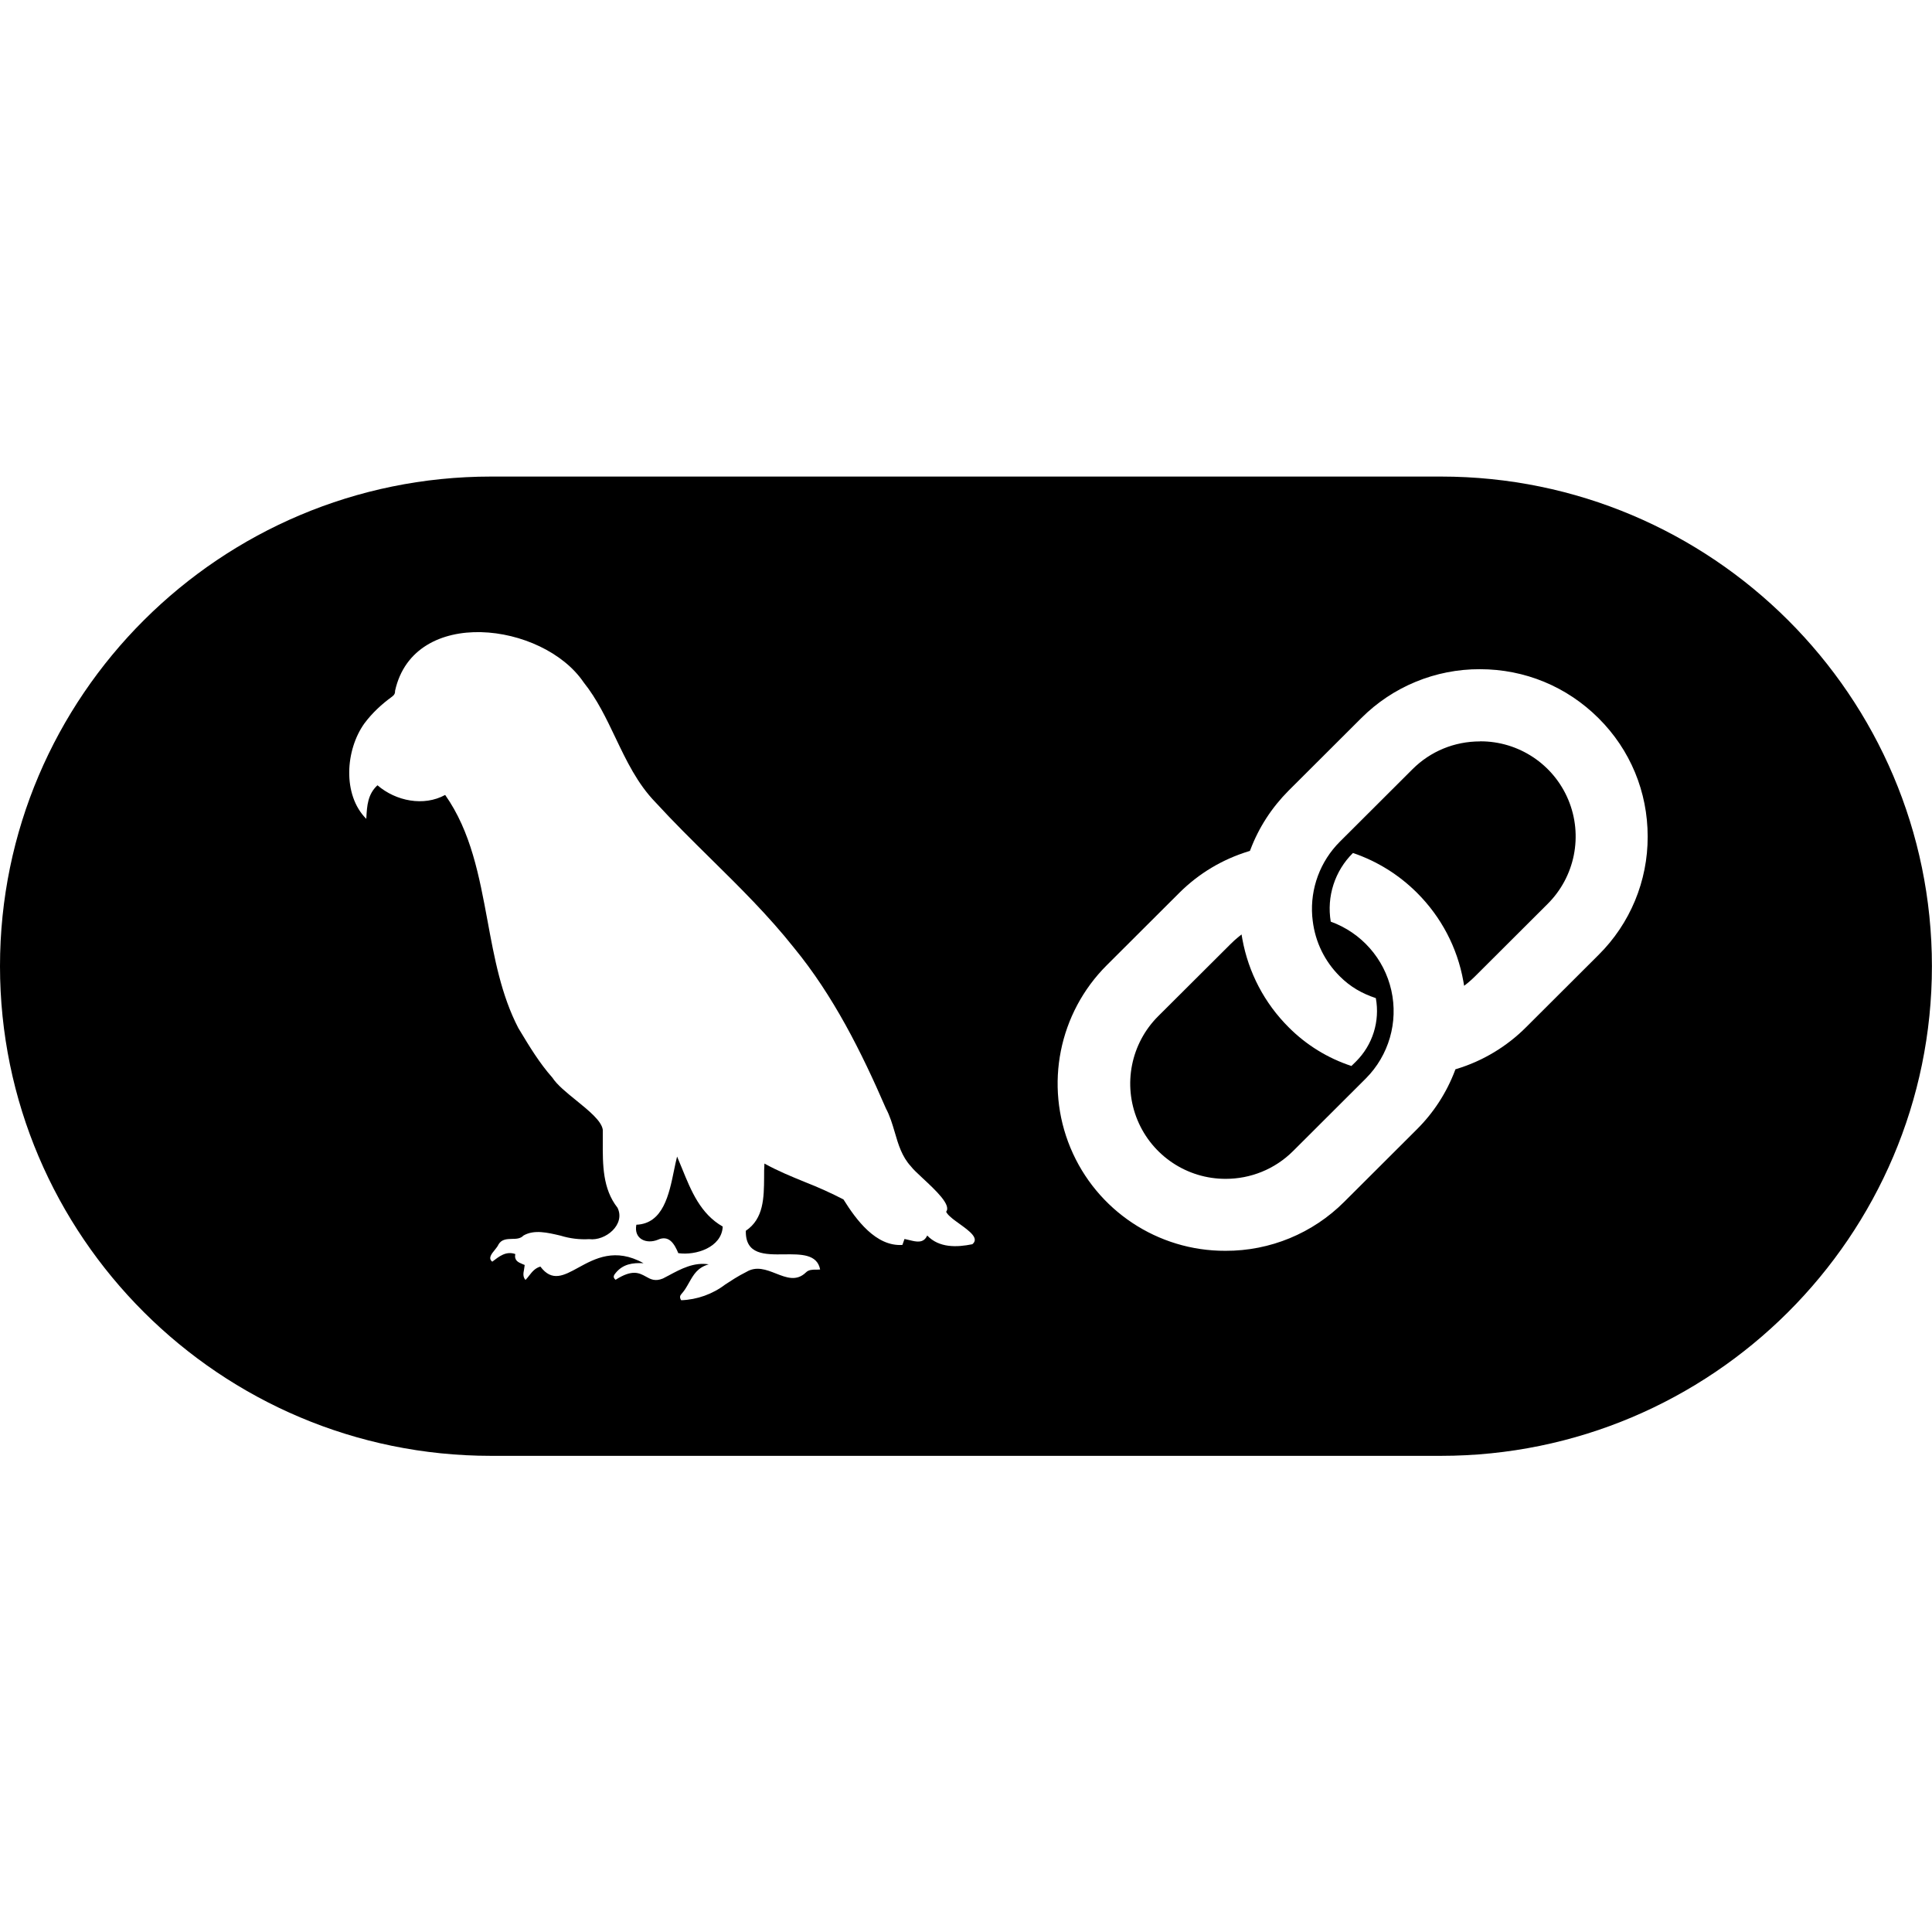
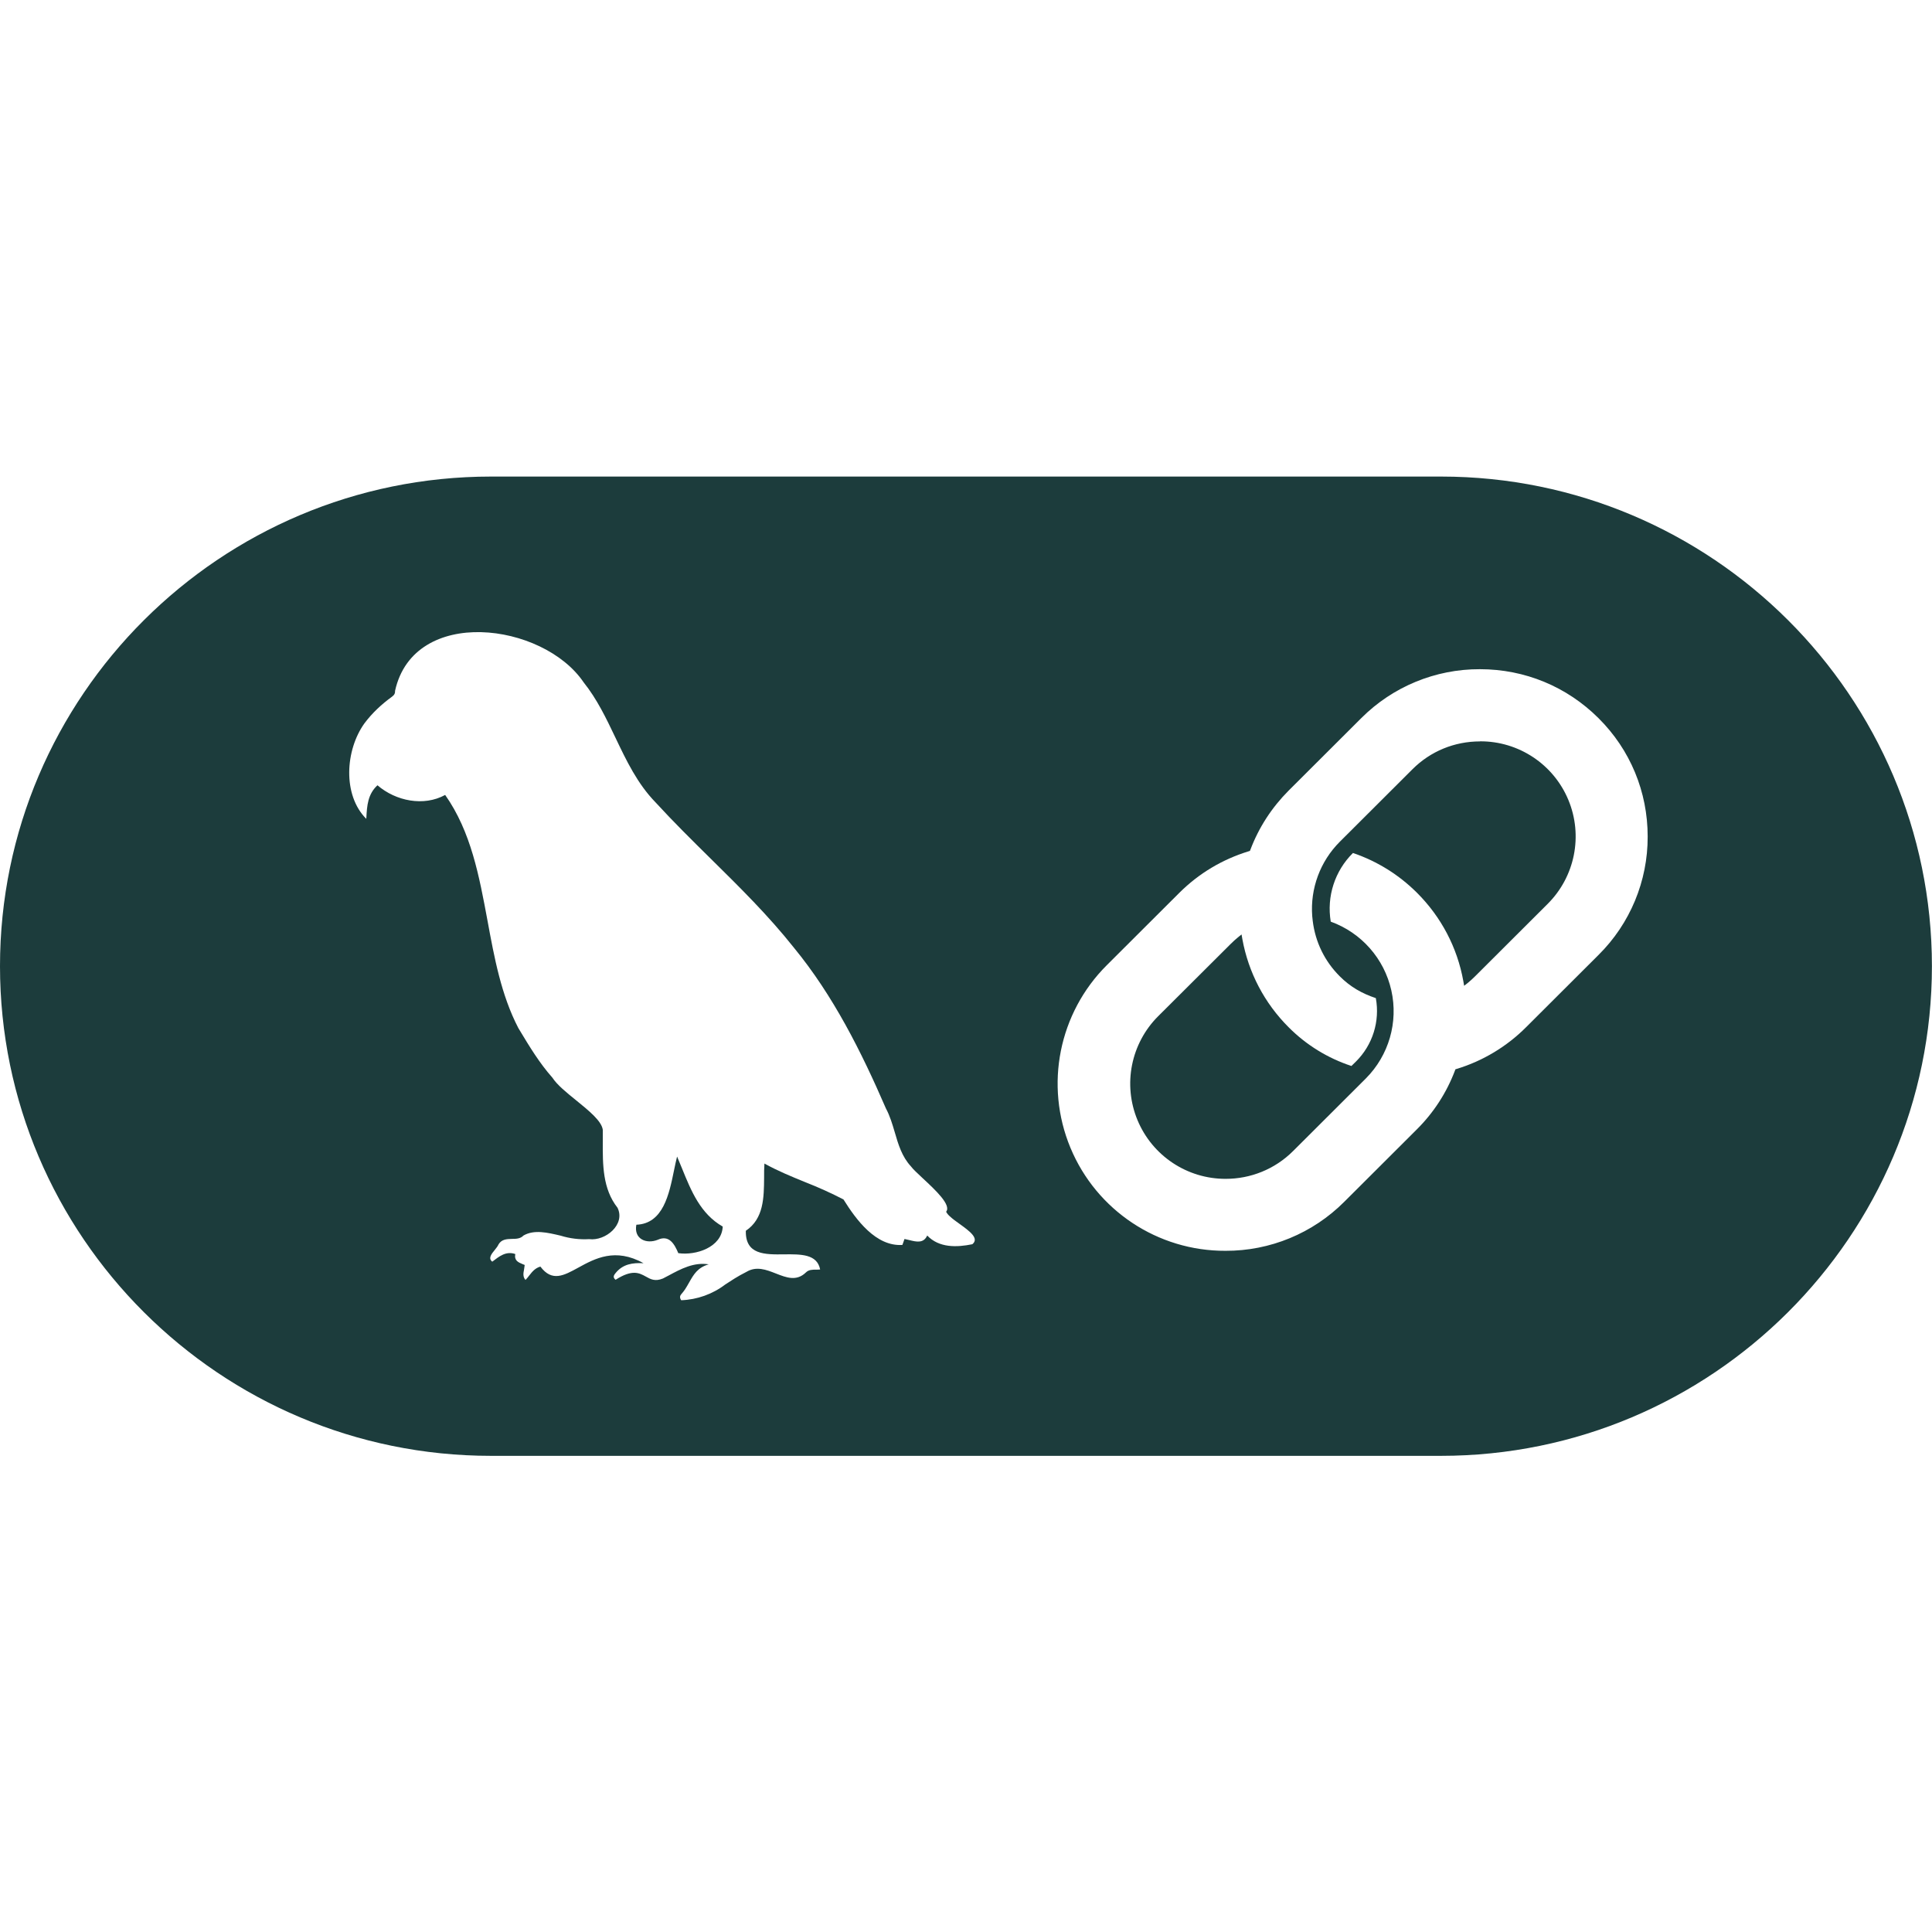
- <svg xmlns="http://www.w3.org/2000/svg" fill="currentColor" fill-rule="evenodd" height="1em" style="flex:none;line-height:1" viewBox="0 0 24 24" width="1em">
-   <path d="M8.373 14.538c.013-.06.024-.119.038-.171l.061.147c.115.283.229.564.506.723-.012.258-.334.362-.552.33-.048-.115-.115-.23-.255-.166-.143.057-.3-.01-.266-.187.333-.013.407-.377.468-.676zM18.385 9.21c-.318 0-.616.123-.839.346l-.902.9a1.18 1.18 0 00-.343.925l.006.057c.032.265.149.504.337.691.13.13.273.212.447.27a.884.884 0 01-.247.788l-.056.055a1.962 1.962 0 01-.779-.48c-.301-.3-.5-.68-.576-1.096l-.01-.058-.046.037c-.03.025-.06.052-.088.08l-.902.899a1.183 1.183 0 00.84 2.02c.304 0 .607-.116.838-.347l.902-.9a1.183 1.183 0 00-.436-1.948.972.972 0 01.276-.853c.302.103.57.27.796.495.3.3.5.679.575 1.097l.01.058.047-.037c.03-.025.06-.052.088-.08l.902-.9a1.182 1.182 0 00-.84-2.02z" />
-   <path clip-rule="evenodd" d="M17.901 5.92H6.1C2.736 5.92 0 8.648 0 12.002c0 3.354 2.736 6.083 6.099 6.083H17.9c3.363 0 6.099-2.729 6.099-6.083S21.264 5.92 17.901 5.92zm-5.821 9.536c-.195.04-.414.047-.562-.108-.045.101-.136.078-.221.057a.755.755 0 00-.061-.014l-.026.074c-.329.022-.575-.313-.732-.565a4.959 4.959 0 00-.473-.214c-.172-.07-.345-.141-.509-.232a2.281 2.281 0 00-.004.175c-.002.248-.004.51-.227.66-.007.299.236.296.476.293.207-.002.41-.005.447.188-.016.002-.033.002-.05.002-.046 0-.092 0-.127.035-.117.113-.242.064-.372.013-.12-.047-.243-.095-.367-.02-.112.056-.191.11-.262.156a.962.962 0 01-.548.196c-.024-.036-.014-.06.006-.081a.58.58 0 00.043-.056c.019-.029.035-.058.051-.086.054-.095.103-.183.242-.223-.185-.029-.344.056-.5.14l-.004.002-.065.034c-.097.04-.154.009-.212-.024-.082-.045-.168-.093-.376.04-.04-.032-.02-.06.002-.086.091-.11.21-.127.345-.12-.351-.196-.604-.058-.81.055-.182.1-.327.179-.471-.013-.065.018-.102.064-.138.11a.612.612 0 01-.047.056c-.035-.039-.027-.084-.018-.13a.792.792 0 00.008-.056l-.027-.011c-.053-.022-.105-.044-.09-.125-.117-.04-.2.03-.286.095-.054-.042-.01-.096.032-.147.019-.024.037-.046.045-.066.038-.066.103-.068.166-.07.054 0 .108-.002.145-.042.133-.076.297-.037.462.002a1 1 0 00.354.043c.203.026.454-.182.352-.39-.186-.236-.184-.536-.183-.824v-.145c-.016-.11-.172-.236-.328-.363-.12-.097-.24-.194-.298-.284-.16-.18-.285-.387-.409-.593l-.015-.025c-.212-.409-.297-.871-.382-1.332-.103-.554-.205-1.106-.526-1.562-.266.146-.612.077-.841-.12-.12.11-.13.252-.138.403l-.001.014c-.297-.297-.26-.856-.023-1.186.097-.13.213-.237.342-.331.03-.022.04-.042.039-.075.235-1.054 1.836-.85 2.342-.104.167.209.281.448.395.687.137.287.273.573.5.806.22.24.452.469.684.698.359.354.718.708 1.032 1.104.49.596.839 1.294 1.144 1.998.05.093.08.195.11.296.044.152.089.303.2.423.026.036.084.089.149.15.156.145.357.332.289.415a.21.21 0 00.05.06c.032.03.074.06.116.09.122.088.25.18.16.253zm7.778-3.594l-.902.9c-.24.24-.537.418-.859.516l-.017.005-.006.016a2.052 2.052 0 01-.474.731l-.902.9a2.073 2.073 0 01-1.474.608 2.077 2.077 0 01-1.474-3.549l.902-.9c.242-.24.531-.413.859-.514l.016-.005.006-.015c.105-.277.265-.523.475-.734l.902-.9a2.073 2.073 0 011.474-.608c.558 0 1.08.216 1.474.609.394.392.61.914.61 1.47a2.06 2.06 0 01-.61 1.47z" />
+ <svg xmlns="http://www.w3.org/2000/svg" height="1em" style="flex:none;line-height:1" viewBox="0 0 24 24" width="1em">
+   <path d="M8.373 14.538c.013-.06.024-.119.038-.171l.061.147c.115.283.229.564.506.723-.012.258-.334.362-.552.33-.048-.115-.115-.23-.255-.166-.143.057-.3-.01-.266-.187.333-.013.407-.377.468-.676zM18.385 9.21c-.318 0-.616.123-.839.346l-.902.9a1.18 1.18 0 00-.343.925l.006.057c.032.265.149.504.337.691.13.13.273.212.447.27a.884.884 0 01-.247.788l-.056.055a1.962 1.962 0 01-.779-.48c-.301-.3-.5-.68-.576-1.096l-.01-.058-.046.037c-.03.025-.06.052-.088.08l-.902.899a1.183 1.183 0 00.84 2.02c.304 0 .607-.116.838-.347l.902-.9a1.183 1.183 0 00-.436-1.948.972.972 0 01.276-.853c.302.103.57.27.796.495.3.3.5.679.575 1.097l.01.058.047-.037c.03-.025.06-.052.088-.08l.902-.9a1.182 1.182 0 00-.84-2.02z" fill="#1C3C3C" />
+   <path clip-rule="evenodd" d="M17.901 5.92H6.1C2.736 5.92 0 8.648 0 12.002c0 3.354 2.736 6.083 6.099 6.083H17.9c3.363 0 6.099-2.729 6.099-6.083S21.264 5.92 17.901 5.92zm-5.821 9.536c-.195.04-.414.047-.562-.108-.045.101-.136.078-.221.057a.755.755 0 00-.061-.014l-.026.074c-.329.022-.575-.313-.732-.565a4.959 4.959 0 00-.473-.214c-.172-.07-.345-.141-.509-.232a2.281 2.281 0 00-.004.175c-.002.248-.004.51-.227.66-.007.299.236.296.476.293.207-.002.41-.005.447.188-.016.002-.033.002-.05.002-.046 0-.092 0-.127.035-.117.113-.242.064-.372.013-.12-.047-.243-.095-.367-.02-.112.056-.191.11-.262.156a.962.962 0 01-.548.196c-.024-.036-.014-.06.006-.081a.58.58 0 00.043-.056c.019-.029.035-.058.051-.086.054-.095.103-.183.242-.223-.185-.029-.344.056-.5.14l-.004.002-.065.034c-.097.04-.154.009-.212-.024-.082-.045-.168-.093-.376.04-.04-.032-.02-.06.002-.086.091-.11.21-.127.345-.12-.351-.196-.604-.058-.81.055-.182.1-.327.179-.471-.013-.065.018-.102.064-.138.11a.612.612 0 01-.047.056c-.035-.039-.027-.084-.018-.13a.792.792 0 00.008-.056l-.027-.011c-.053-.022-.105-.044-.09-.125-.117-.04-.2.03-.286.095-.054-.042-.01-.096.032-.147.019-.024.037-.046.045-.066.038-.066.103-.068.166-.07.054 0 .108-.002.145-.042.133-.076.297-.037.462.002a1 1 0 00.354.043c.203.026.454-.182.352-.39-.186-.236-.184-.536-.183-.824v-.145c-.016-.11-.172-.236-.328-.363-.12-.097-.24-.194-.298-.284-.16-.18-.285-.387-.409-.593l-.015-.025c-.212-.409-.297-.871-.382-1.332-.103-.554-.205-1.106-.526-1.562-.266.146-.612.077-.841-.12-.12.11-.13.252-.138.403l-.001.014c-.297-.297-.26-.856-.023-1.186.097-.13.213-.237.342-.331.03-.022.04-.042.039-.075.235-1.054 1.836-.85 2.342-.104.167.209.281.448.395.687.137.287.273.573.5.806.22.24.452.469.684.698.359.354.718.708 1.032 1.104.49.596.839 1.294 1.144 1.998.05.093.08.195.11.296.044.152.089.303.2.423.026.036.084.089.149.15.156.145.357.332.289.415a.21.21 0 00.05.06c.032.03.074.06.116.09.122.088.25.18.16.253zm7.778-3.594l-.902.9c-.24.24-.537.418-.859.516l-.017.005-.006.016a2.052 2.052 0 01-.474.731l-.902.9a2.073 2.073 0 01-1.474.608 2.077 2.077 0 01-1.474-3.549l.902-.9c.242-.24.531-.413.859-.514l.016-.005.006-.015c.105-.277.265-.523.475-.734l.902-.9a2.073 2.073 0 011.474-.608c.558 0 1.08.216 1.474.609.394.392.61.914.61 1.47a2.06 2.06 0 01-.61 1.47z" fill="#1C3C3C" fill-rule="evenodd" />
</svg>
